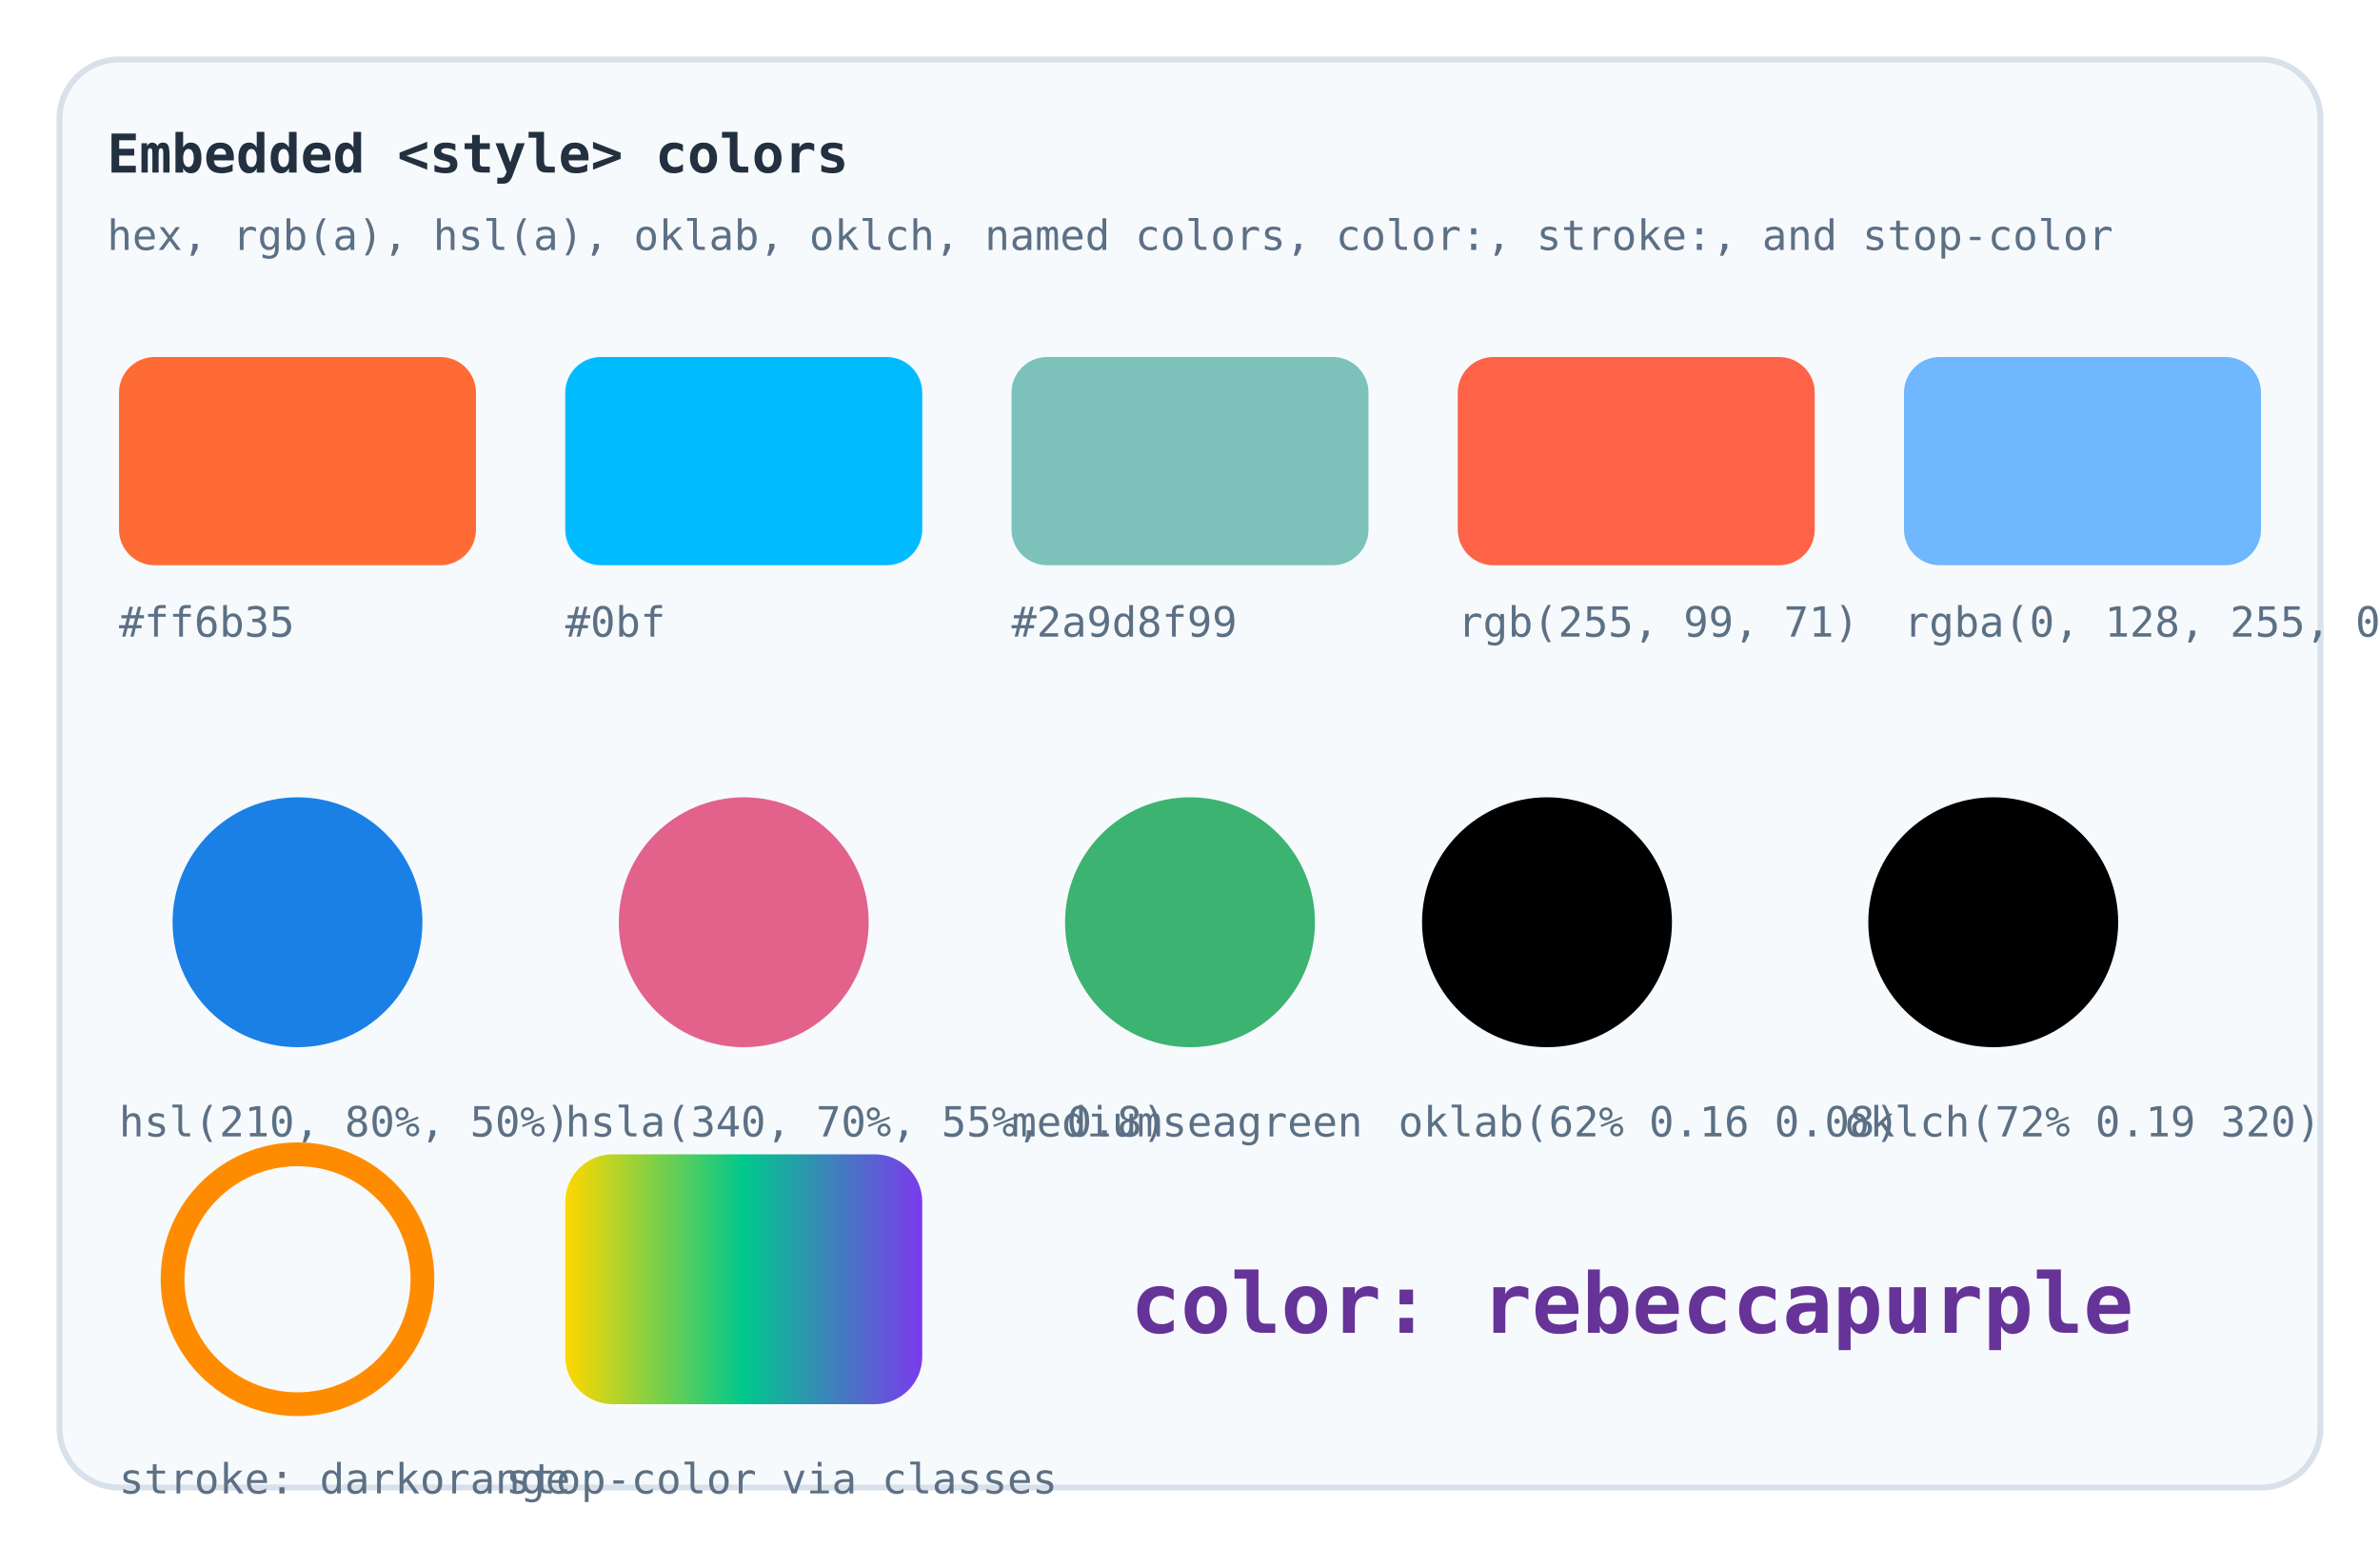
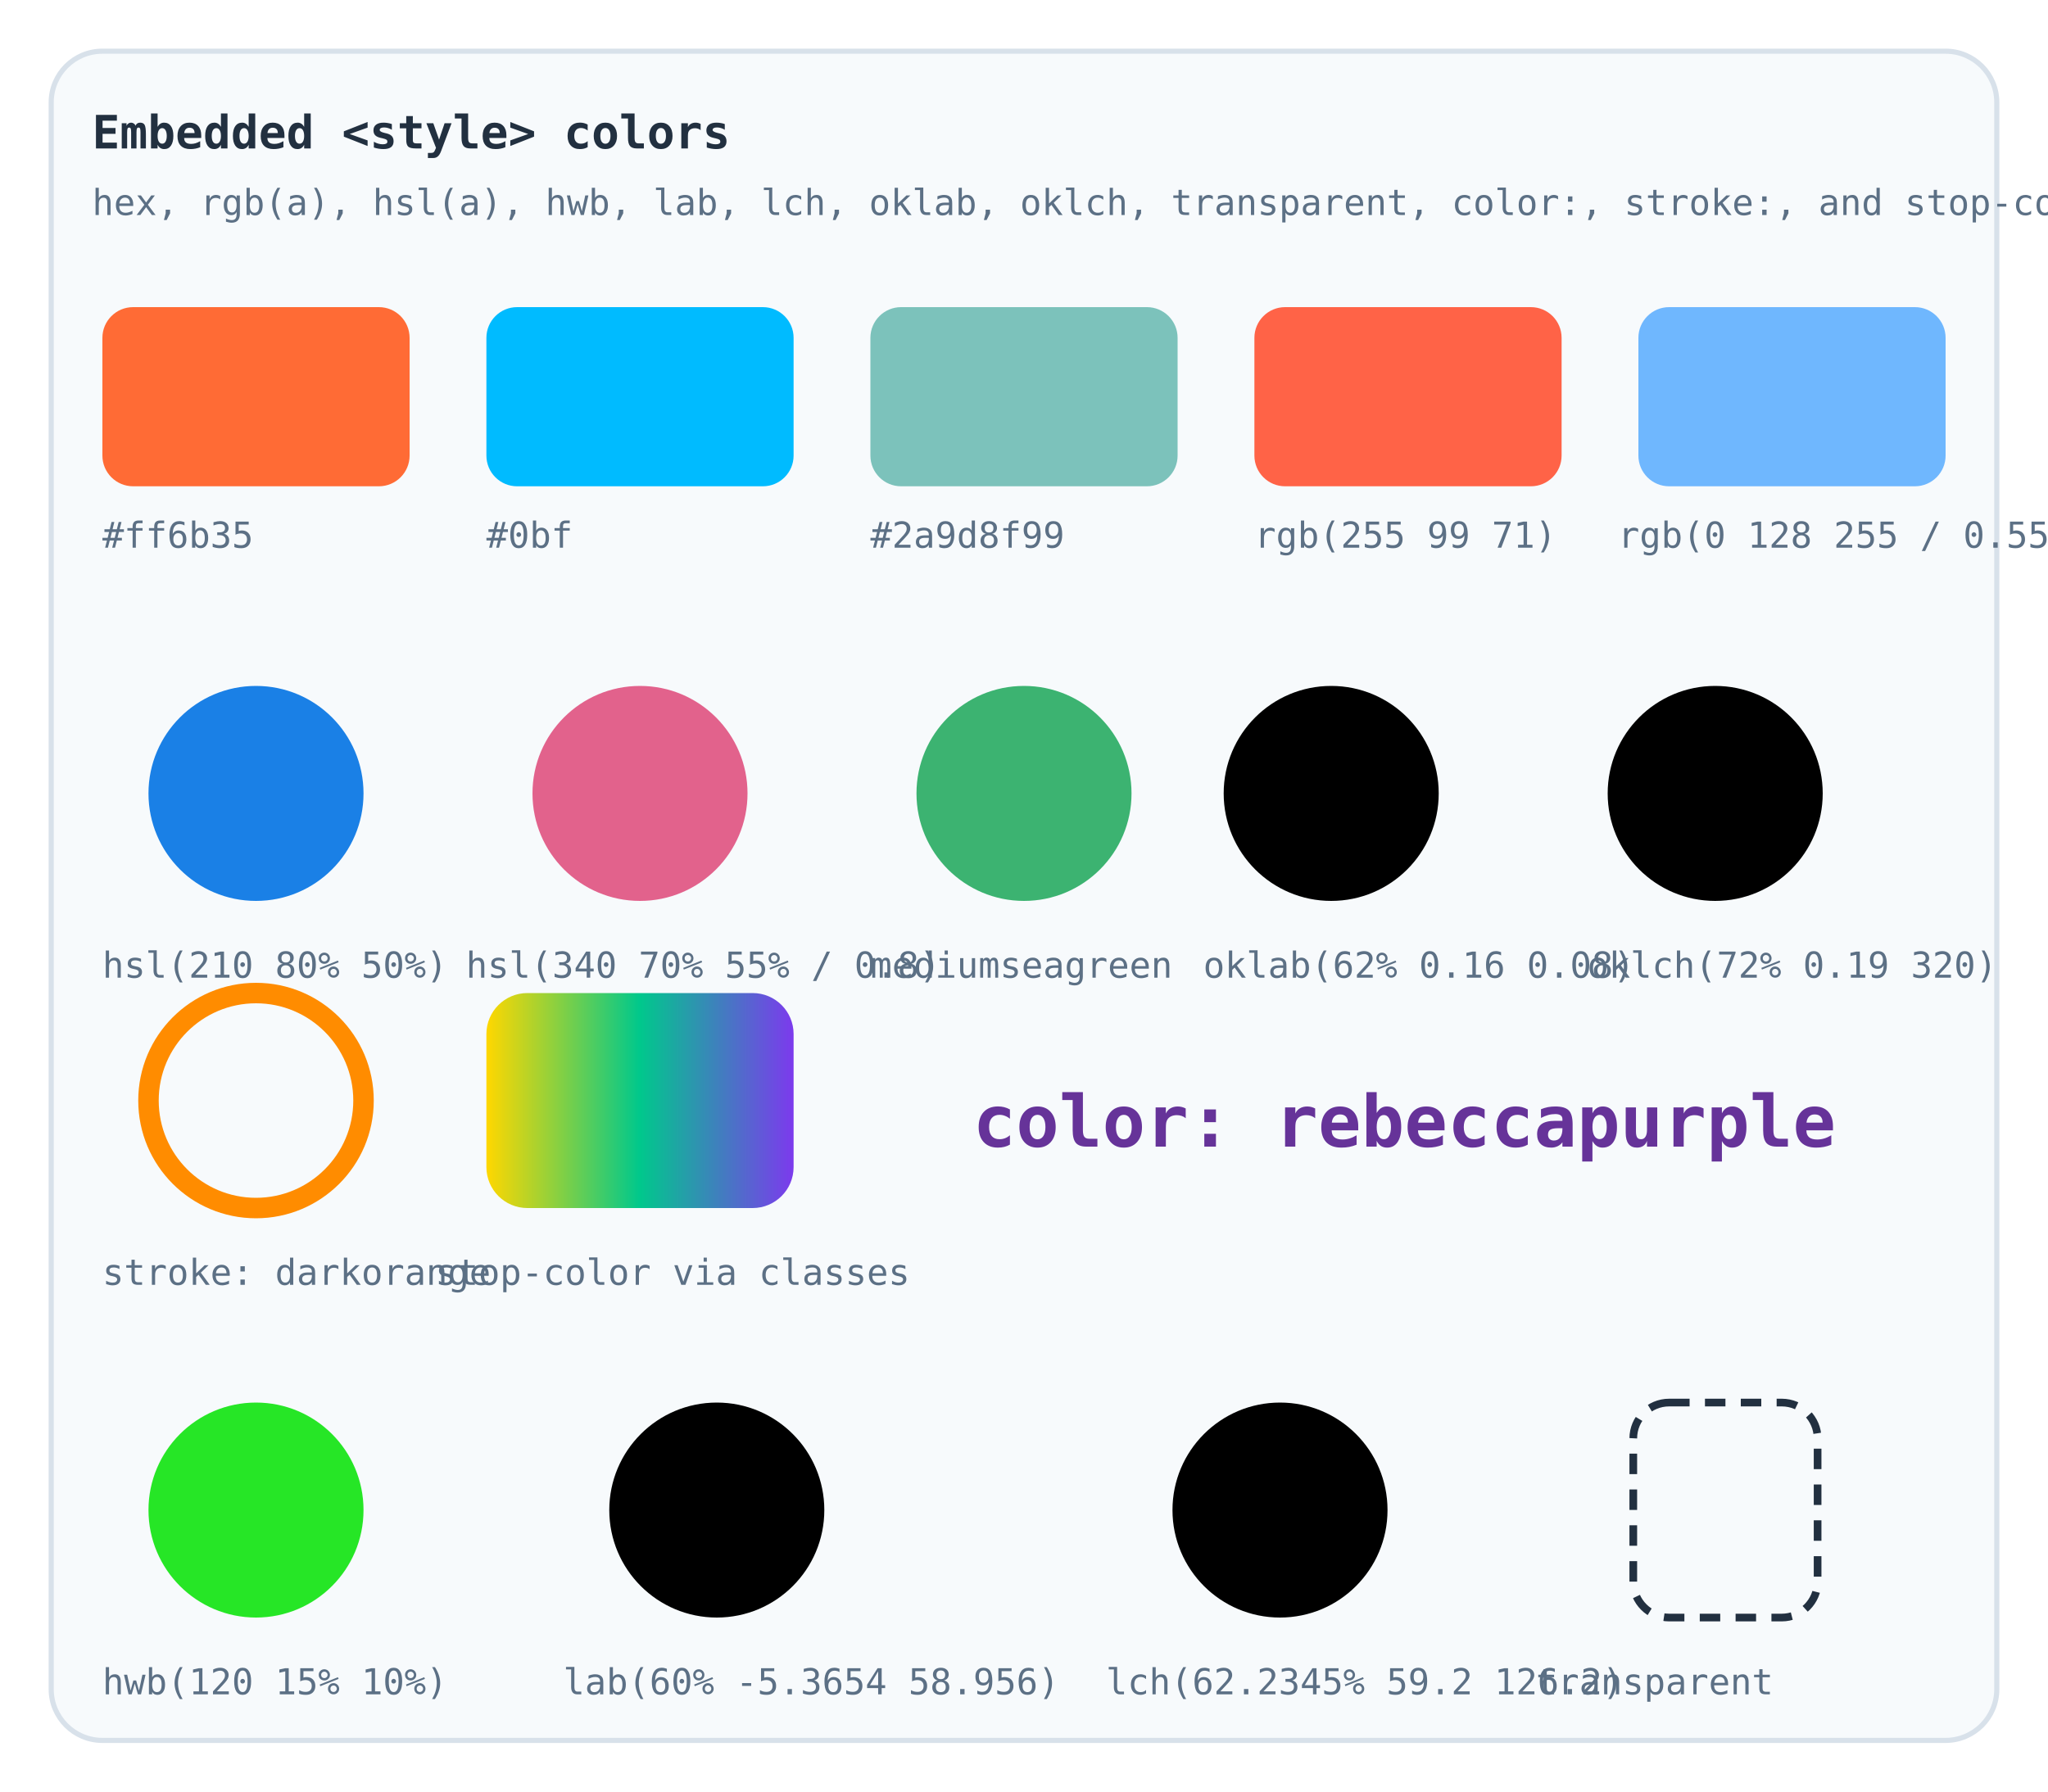
- <svg xmlns="http://www.w3.org/2000/svg" viewBox="0 0 800 520">
+ <svg xmlns="http://www.w3.org/2000/svg" viewBox="0 0 800 700">
  <style>
    .label {
      fill: #223040;
      font: 600 18px monospace;
    }

    .subtle {
      fill: #5c7085;
      font: 14px monospace;
    }

    .hex-6 {
      fill: #ff6b35;
    }

    .hex-3 {
      fill: #0bf;
    }

    .hex-8 {
      fill: #2a9d8f99;
    }

    .rgb {
-       fill: rgb(255, 99, 71);
+       fill: rgb(255 99 71);
    }

    .rgba {
-       fill: rgba(0, 128, 255, 0.55);
+       fill: rgb(0 128 255 / 0.55);
    }

    .hsl {
-       fill: hsl(210, 80%, 50%);
+       fill: hsl(210 80% 50%);
    }

    .hsla {
-       fill: hsla(340, 70%, 55%, 0.8);
+       fill: hsl(340 70% 55% / 0.8);
    }

    .named {
      fill: mediumseagreen;
    }

    .oklab {
      fill: oklab(62% 0.16 0.08);
    }

    .oklch {
      fill: oklch(72% 0.19 320);
+     }
+ 
+     .hwb {
+       fill: hwb(120 15% 10%);
+     }
+ 
+     .lab {
+       fill: lab(60% -5.365 58.956);
+     }
+ 
+     .lch {
+       fill: lch(62.234% 59.2 126.2);
+     }
+ 
+     .transparent-fill {
+       fill: transparent;
+       stroke: #223040;
+       stroke-width: 3;
+       stroke-dasharray: 8 6;
    }

    .stroke-only {
      fill: none;
      stroke: darkorange;
      stroke-width: 8;
    }

    .uses-color {
      color: rebeccapurple;
      fill: currentColor;
      font: 700 28px monospace;
    }

    .gradient-start {
      stop-color: gold;
    }

    .gradient-mid {
      stop-color: rgb(0, 200, 140);
    }

    .gradient-end {
      stop-color: #7c3aed;
    }

    .panel {
      fill: #f7fafc;
      stroke: #d8e1ea;
      stroke-width: 2;
    }

    .ignore-me {
      display: block;
      animation-name: red;
    }

    @media (prefers-color-scheme: dark) {
      .hex-6 {
        fill: #ffd166;
      }

      .uses-color {
        color: plum;
      }
    }
  </style>
  <defs>
    <linearGradient id="style-gradient" x1="0%" y1="0%" x2="100%" y2="0%">
      <stop class="gradient-start" offset="0%" />
      <stop class="gradient-mid" offset="50%" />
      <stop class="gradient-end" offset="100%" />
    </linearGradient>
  </defs>
-   <rect class="panel" x="20" y="20" width="760" height="480" rx="20" />
+   <rect class="panel" x="20" y="20" width="760" height="660" rx="20" />
  <text class="label" x="36" y="58">Embedded &lt;style&gt; colors</text>
-   <text class="subtle" x="36" y="84">hex, rgb(a), hsl(a), oklab, oklch, named colors, color:, stroke:, and stop-color</text>
+   <text class="subtle" x="36" y="84">hex, rgb(a), hsl(a), hwb, lab, lch, oklab, oklch, transparent, color:, stroke:, and stop-color</text>
  <rect class="hex-6" x="40" y="120" width="120" height="70" rx="12" />
  <text class="subtle" x="40" y="214">#ff6b35</text>
  <rect class="hex-3" x="190" y="120" width="120" height="70" rx="12" />
  <text class="subtle" x="190" y="214">#0bf</text>
  <rect class="hex-8" x="340" y="120" width="120" height="70" rx="12" />
  <text class="subtle" x="340" y="214">#2a9d8f99</text>
  <rect class="rgb" x="490" y="120" width="120" height="70" rx="12" />
-   <text class="subtle" x="490" y="214">rgb(255, 99, 71)</text>
+   <text class="subtle" x="490" y="214">rgb(255 99 71)</text>
  <rect class="rgba" x="640" y="120" width="120" height="70" rx="12" />
-   <text class="subtle" x="640" y="214">rgba(0, 128, 255, 0.55)</text>
+   <text class="subtle" x="632" y="214">rgb(0 128 255 / 0.55)</text>
  <circle class="hsl" cx="100" cy="310" r="42" />
-   <text class="subtle" x="40" y="382">hsl(210, 80%, 50%)</text>
+   <text class="subtle" x="40" y="382">hsl(210 80% 50%)</text>
  <circle class="hsla" cx="250" cy="310" r="42" />
-   <text class="subtle" x="190" y="382">hsla(340, 70%, 55%, 0.8)</text>
+   <text class="subtle" x="182" y="382">hsl(340 70% 55% / 0.8)</text>
  <circle class="named" cx="400" cy="310" r="42" />
  <text class="subtle" x="340" y="382">mediumseagreen</text>
  <circle class="oklab" cx="520" cy="310" r="42" />
  <text class="subtle" x="470" y="382">oklab(62% 0.16 0.08)</text>
  <circle class="oklch" cx="670" cy="310" r="42" />
  <text class="subtle" x="620" y="382">oklch(72% 0.19 320)</text>
  <circle class="stroke-only" cx="100" cy="430" r="42" />
  <text class="subtle" x="40" y="502">stroke: darkorange</text>
  <rect x="190" y="388" width="120" height="84" rx="16" fill="url(#style-gradient)" />
  <text class="subtle" x="170" y="502">stop-color via classes</text>
  <text class="uses-color" x="380" y="448">color: rebeccapurple</text>
+   <circle class="hwb" cx="100" cy="590" r="42" />
+   <text class="subtle" x="40" y="662">hwb(120 15% 10%)</text>
+   <circle class="lab" cx="280" cy="590" r="42" />
+   <text class="subtle" x="220" y="662">lab(60% -5.3654 58.956)</text>
+   <circle class="lch" cx="500" cy="590" r="42" />
+   <text class="subtle" x="432" y="662">lch(62.2345% 59.2 126.2)</text>
+   <rect class="transparent-fill" x="638" y="548" width="72" height="84" rx="14" />
+   <text class="subtle" x="600" y="662">transparent</text>
</svg>
